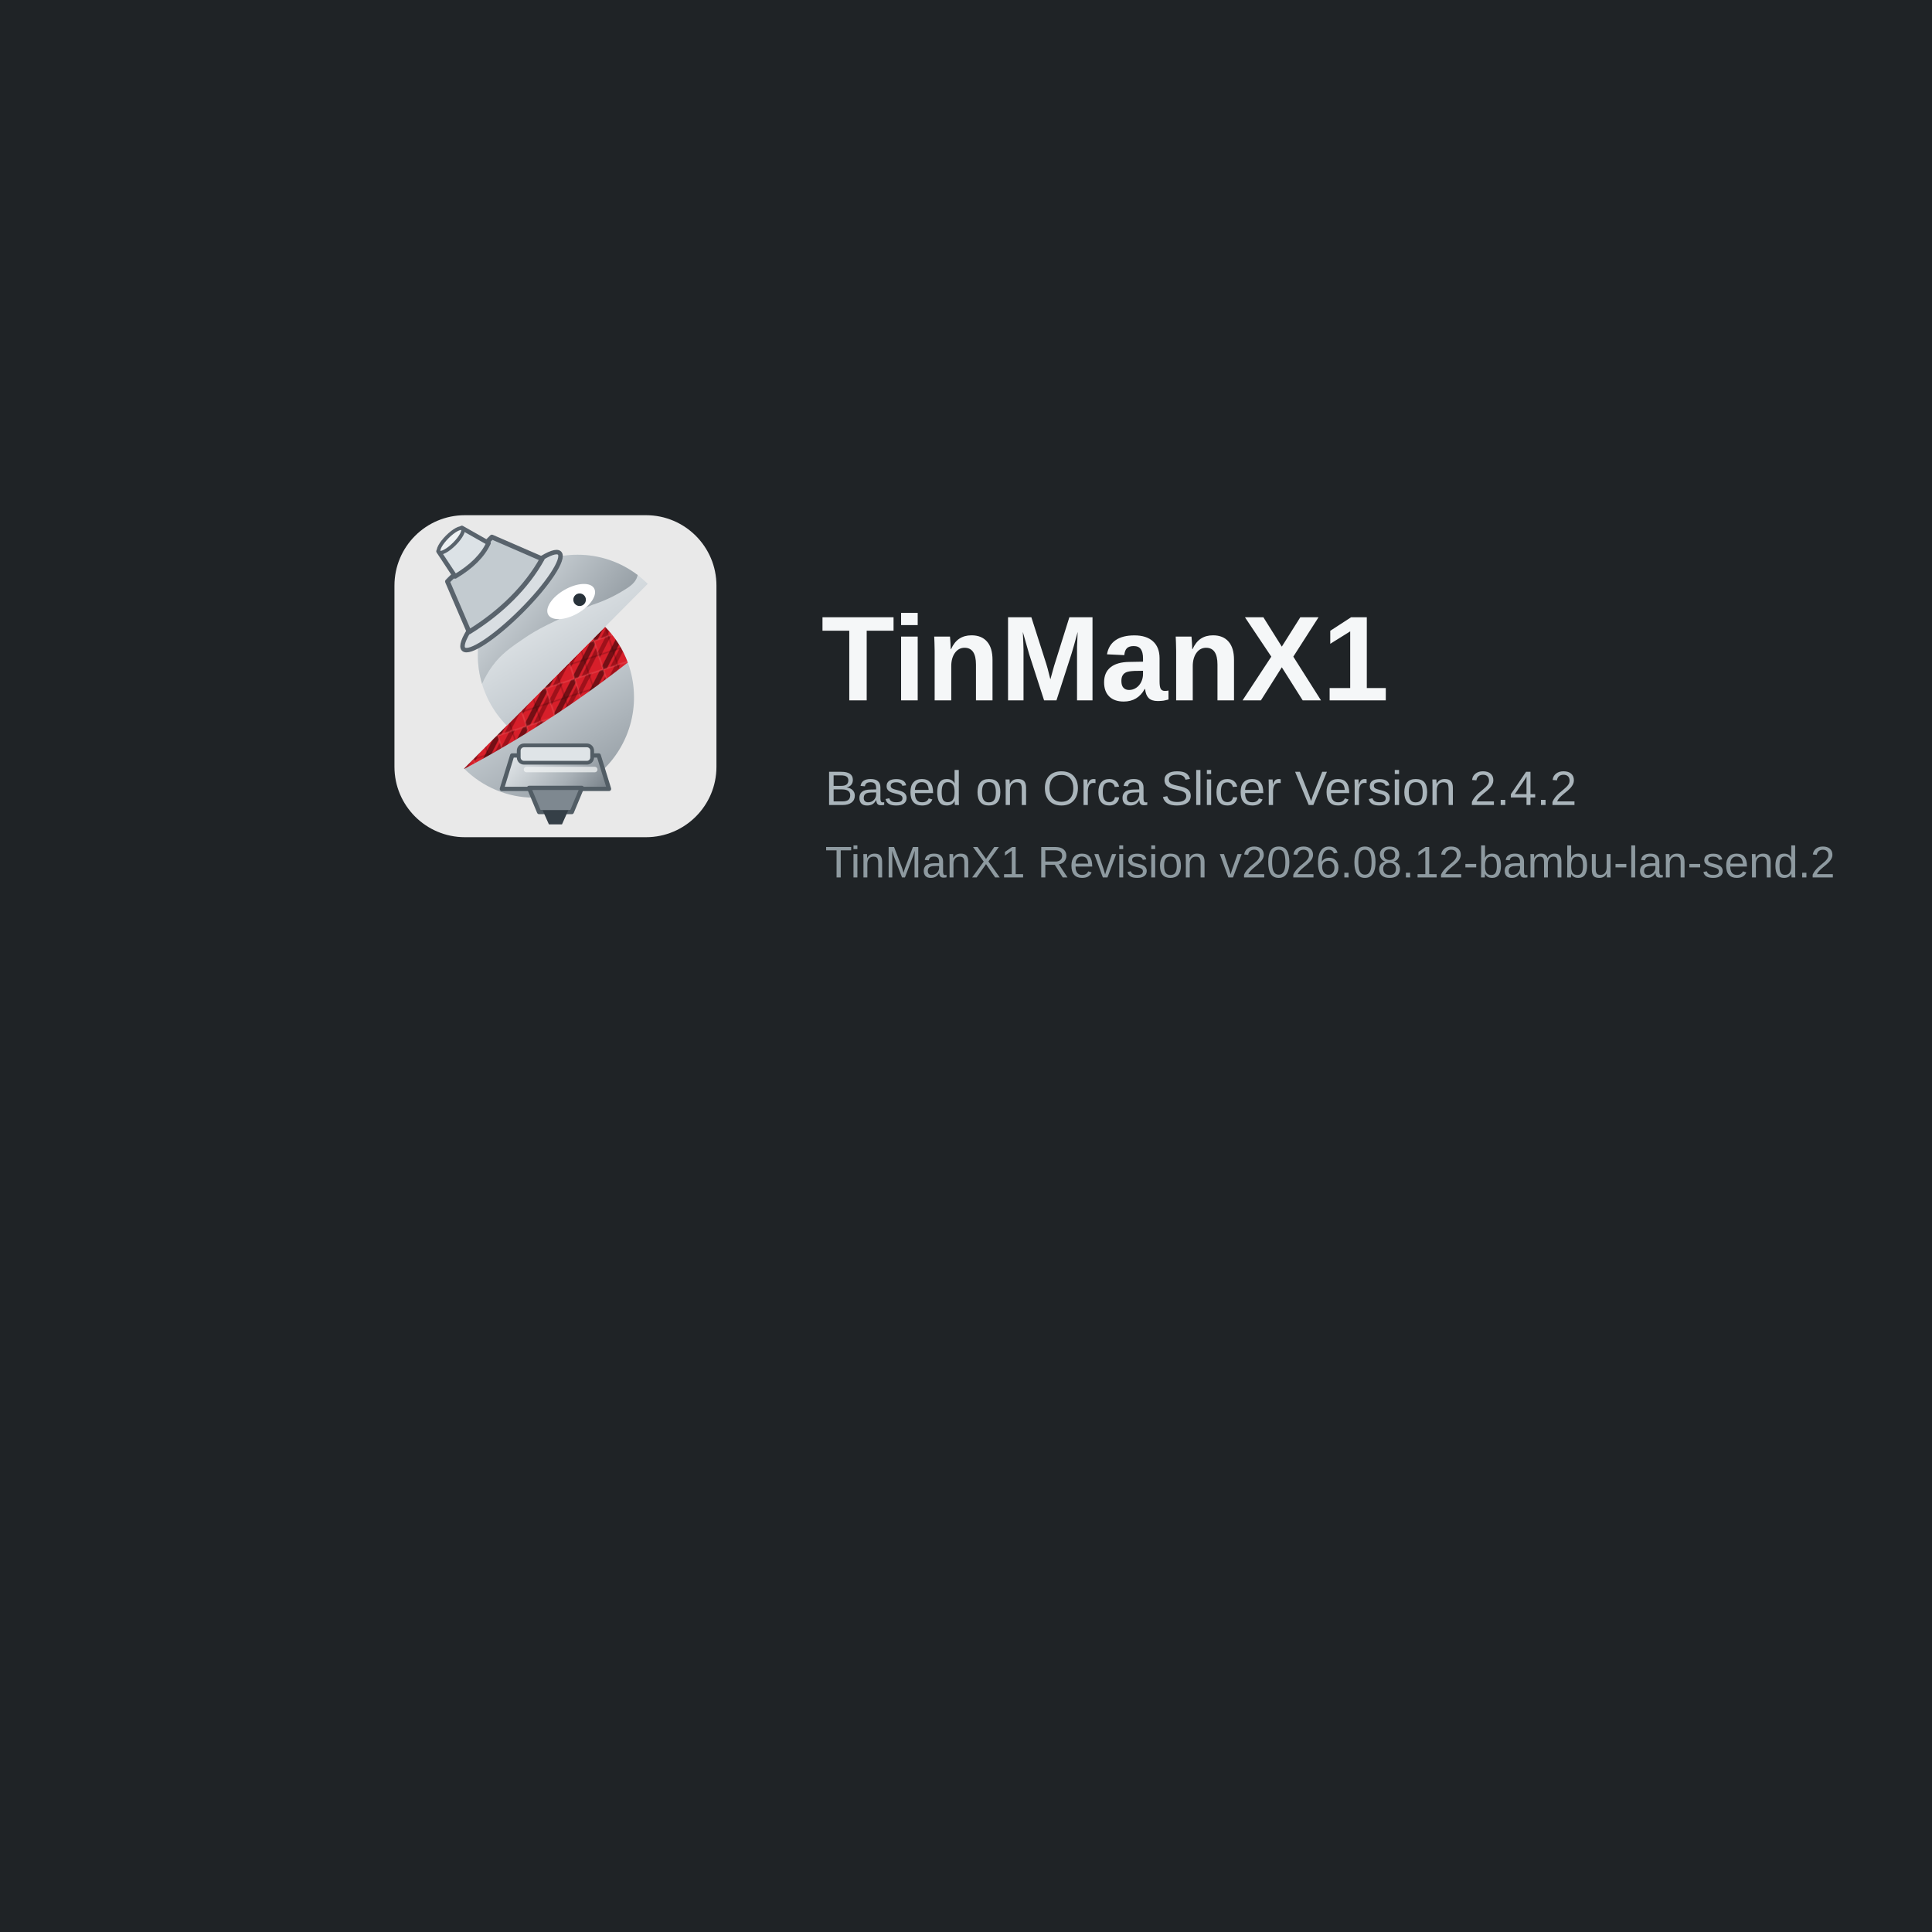
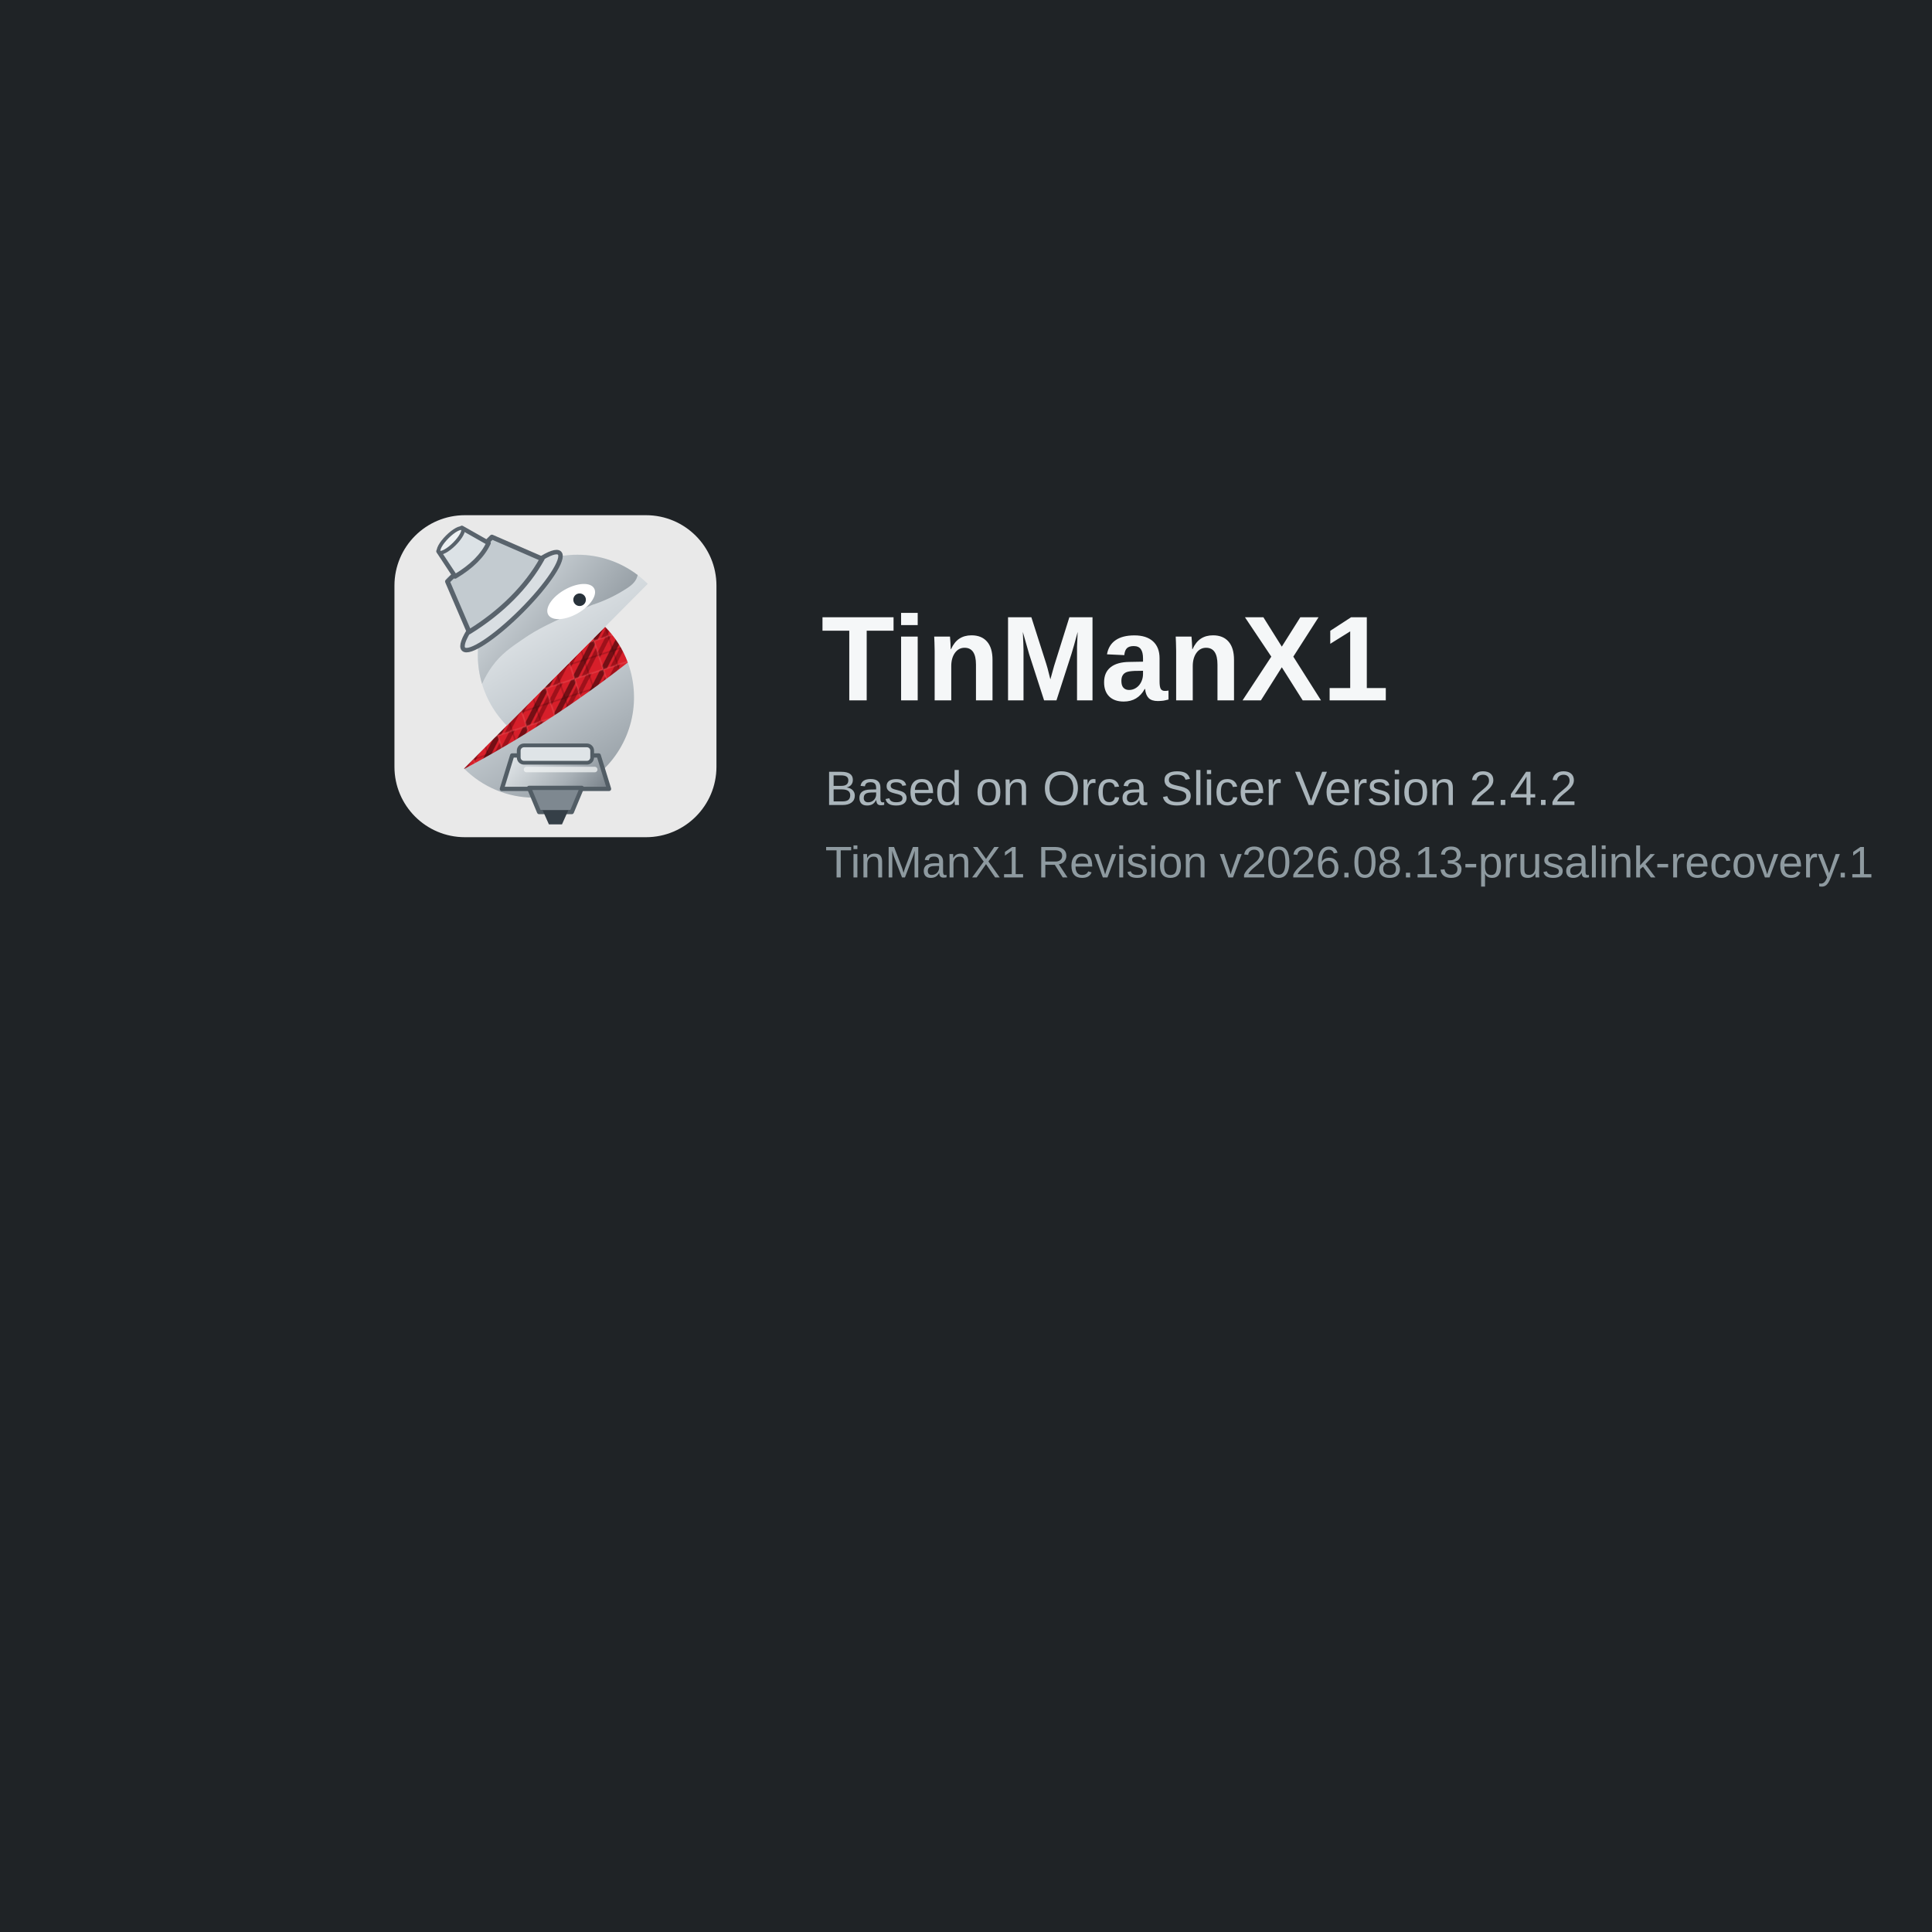
<svg xmlns="http://www.w3.org/2000/svg" width="480" height="480" viewBox="0 0 480 480">
  <defs>
    <linearGradient id="tmxSilver" x1="18" y1="8" x2="47" y2="55" gradientUnits="userSpaceOnUse">
      <stop offset="0" stop-color="#f7f9fa" />
      <stop offset=".52" stop-color="#c7ced3" />
      <stop offset="1" stop-color="#8d969d" />
    </linearGradient>
    <linearGradient id="tmxDarkSilver" x1="19" y1="10" x2="49" y2="35" gradientUnits="userSpaceOnUse">
      <stop offset="0" stop-color="#dce2e6" />
      <stop offset="1" stop-color="#6f7981" />
    </linearGradient>
    <linearGradient id="tmxNozzle" x1="24" y1="43" x2="43" y2="60" gradientUnits="userSpaceOnUse">
      <stop offset="0" stop-color="#eef2f4" />
      <stop offset=".55" stop-color="#a8b0b6" />
      <stop offset="1" stop-color="#59636c" />
    </linearGradient>
    <pattern id="tmxCarbonRed" width="6" height="6" patternUnits="userSpaceOnUse" patternTransform="rotate(-18)">
      <rect width="6" height="6" fill="#D71F2A" />
      <path d="M-2 1 1-2M0 6 6 0M5 8 8 5" fill="none" stroke="#250204" stroke-width="1.05" opacity=".55" />
      <path d="M-2 5 5-2M1 7 7 1" fill="none" stroke="#7c0810" stroke-width=".85" opacity=".62" />
      <path d="M0 0h6v6h-6z" fill="none" stroke="#f06a70" stroke-width=".35" opacity=".28" />
      <path d="M0 3h6M3 0v6" fill="none" stroke="#180102" stroke-width=".28" opacity=".22" />
    </pattern>
  </defs>
  <rect width="480" height="480" fill="#1f2326" />
  <g transform="translate(98 128)">
    <g transform="scale(1.25)">
      <rect width="64" height="64" rx="14" fill="#e9e9e9" />
      <path d="M13.84,50.354a19.7,19.7,0,0,0,13.883,5.79A19.944,19.944,0,0,0,41.858,22.182Z" fill="url(#tmxSilver)" />
      <path d="M41.858,22.181,13.84,50.354l.061.059A220.548,220.548,0,0,0,46.378,29.277a19.964,19.964,0,0,0-4.52-7.1" fill="url(#tmxCarbonRed)" />
      <path d="M36.381,7.856A19.943,19.943,0,0,0,22.327,41.818L50.345,13.646a19.693,19.693,0,0,0-13.964-5.79" fill="url(#tmxSilver)" />
      <path d="M36.381,7.856A19.636,19.636,0,0,0,26.04,10.782a22.742,22.742,0,0,0-5.91-.745,23.084,23.084,0,0,0-9.477,2.124.632.632,0,0,0,.129,1.191,13.52,13.52,0,0,1,8.069,5.137A20.06,20.06,0,0,0,17.41,33.534a19.873,19.873,0,0,1,2-3.488c1.819-2.5,3.743-3.8,6.585-5.723,2.093-1.416,5-3.077,13.359-6.512a28.421,28.421,0,0,0,6.12-2.821c1.4-.831,2.461-1.615,2.8-2.842.024-.086.045-.172.065-.256A19.655,19.655,0,0,0,36.381,7.856" fill="url(#tmxDarkSilver)" />
      <path d="M39.69,14.551c.727,1.285-.728,3.495-3.249,4.937s-5.154,1.569-5.88.284.727-3.495,3.248-4.937,5.154-1.569,5.881-.284" fill="#fff" />
      <circle cx="36.8" cy="16.8" r="1.25" fill="#28323a" />
      <g transform="translate(-17 1) rotate(-45 34.2 12.5) scale(1.05)">
        <ellipse cx="34.25" cy="18.4" rx="12.85" ry="2.65" fill="#d9dee2" stroke="#59636c" stroke-width=".85" />
        <path d="M28.3,7.2h11.9l3.8,9.65c-5.75,1.65-12.65,1.65-19.55,0Z" fill="#c3cbd0" stroke="#59636c" stroke-width=".9" stroke-linejoin="round" />
        <path d="M31.15,1.95h6.25l1.55,5.6c-2.45.9-5.4.9-8.95,0Z" fill="#dce2e6" stroke="#59636c" stroke-width=".85" stroke-linejoin="round" />
        <ellipse cx="34.25" cy="2.15" rx="3.15" ry=".95" fill="#eef2f4" stroke="#59636c" stroke-width=".7" />
      </g>
      <path d="M23.4,47.75h17.2l2.05,6.65H21.35Z" fill="url(#tmxNozzle)" stroke="#525d65" stroke-width=".85" stroke-linejoin="round" />
      <path d="M26.75,54.2h10.5l-2,4.8h-6.5Z" fill="#7e8890" stroke="#525d65" stroke-width=".85" stroke-linejoin="round" />
      <path d="M29.45,58.65h5.1l-1.25,2.8h-2.6Z" fill="#353f47" />
      <rect x="24.7" y="45.75" width="14.6" height="3.45" rx="1.05" fill="#dfe4e7" stroke="#525d65" stroke-width=".75" />
      <path d="M26.25,50.55h13.55" fill="none" stroke="#f4f6f7" stroke-width="1.1" stroke-linecap="round" opacity=".72" />
    </g>
    <text x="106" y="46" font-family="Arial, Helvetica, sans-serif" font-size="30" font-weight="700" fill="#f5f7f8">TinManX1</text>
    <text x="107" y="72" font-family="Arial, Helvetica, sans-serif" font-size="12" fill="#aab5bb">Based on Orca Slicer Version 2.4.2</text>
-     <text x="107" y="90" font-family="Arial, Helvetica, sans-serif" font-size="11" fill="#8e9aa0">TinManX1 Revision v2026.08.12-bambu-lan-send.2</text>
+     <text x="107" y="90" font-family="Arial, Helvetica, sans-serif" font-size="11" fill="#8e9aa0">TinManX1 Revision v2026.08.13-prusalink-recovery.1</text>
  </g>
</svg>
